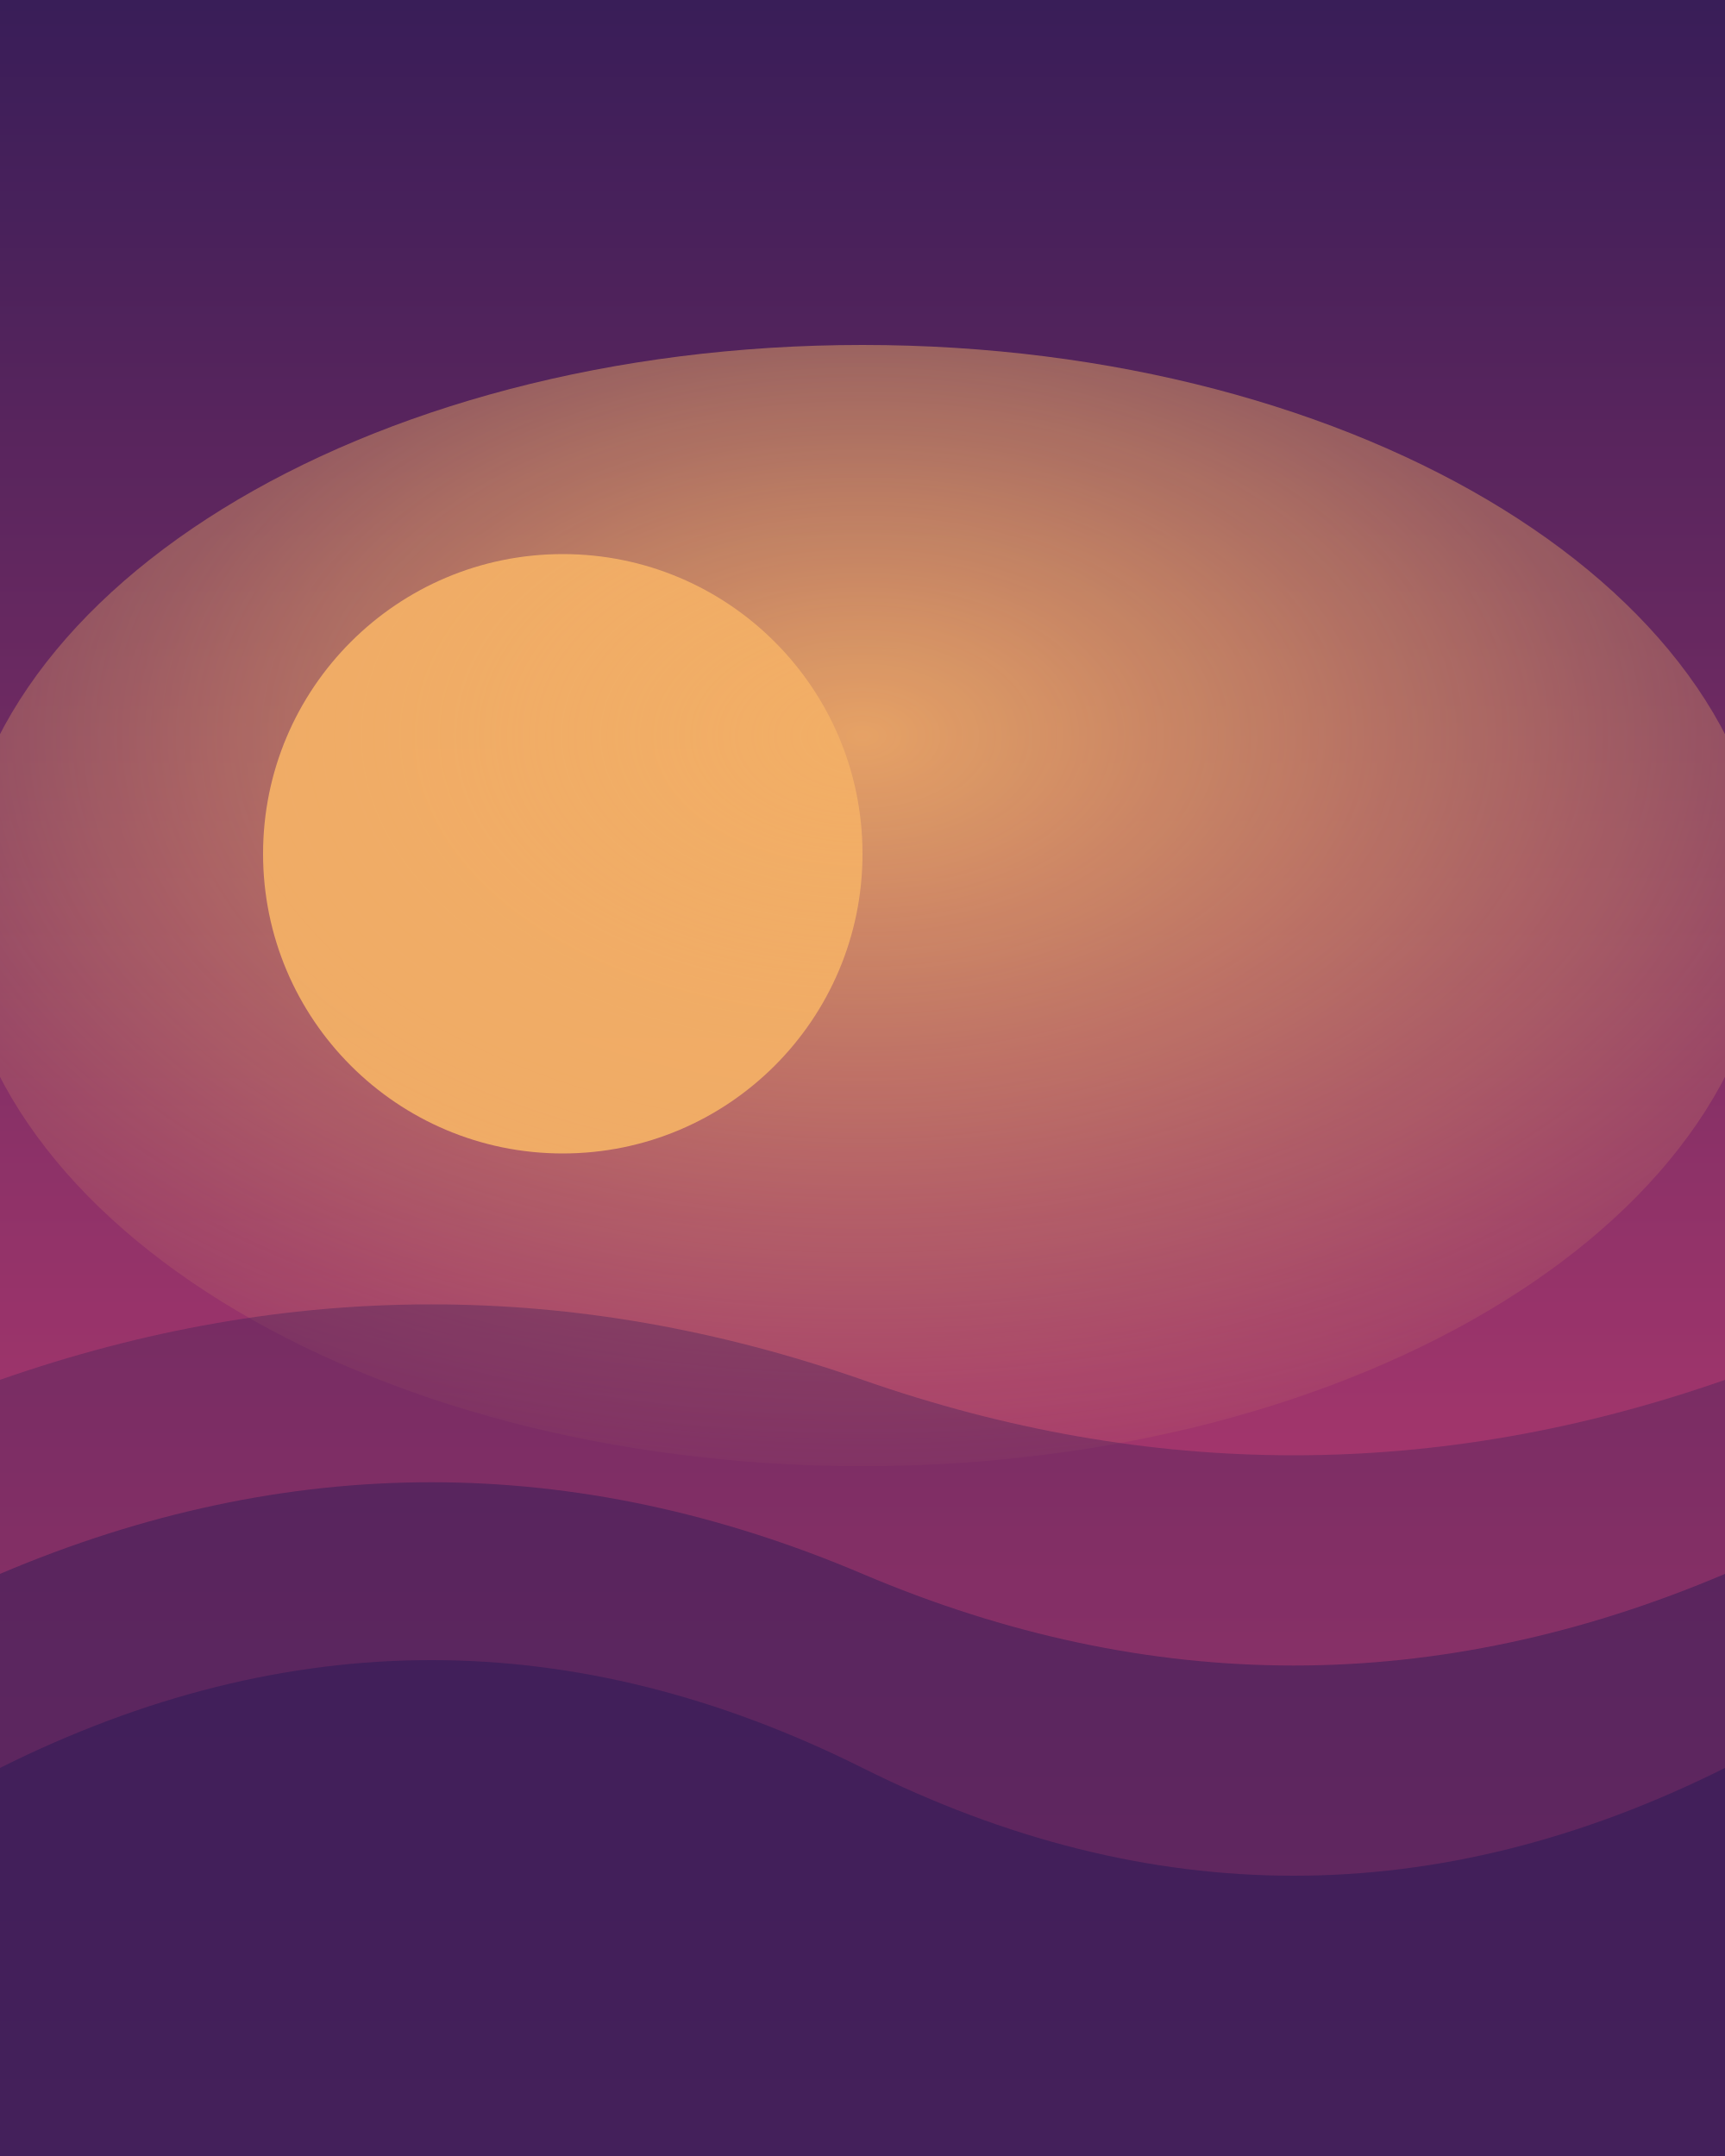
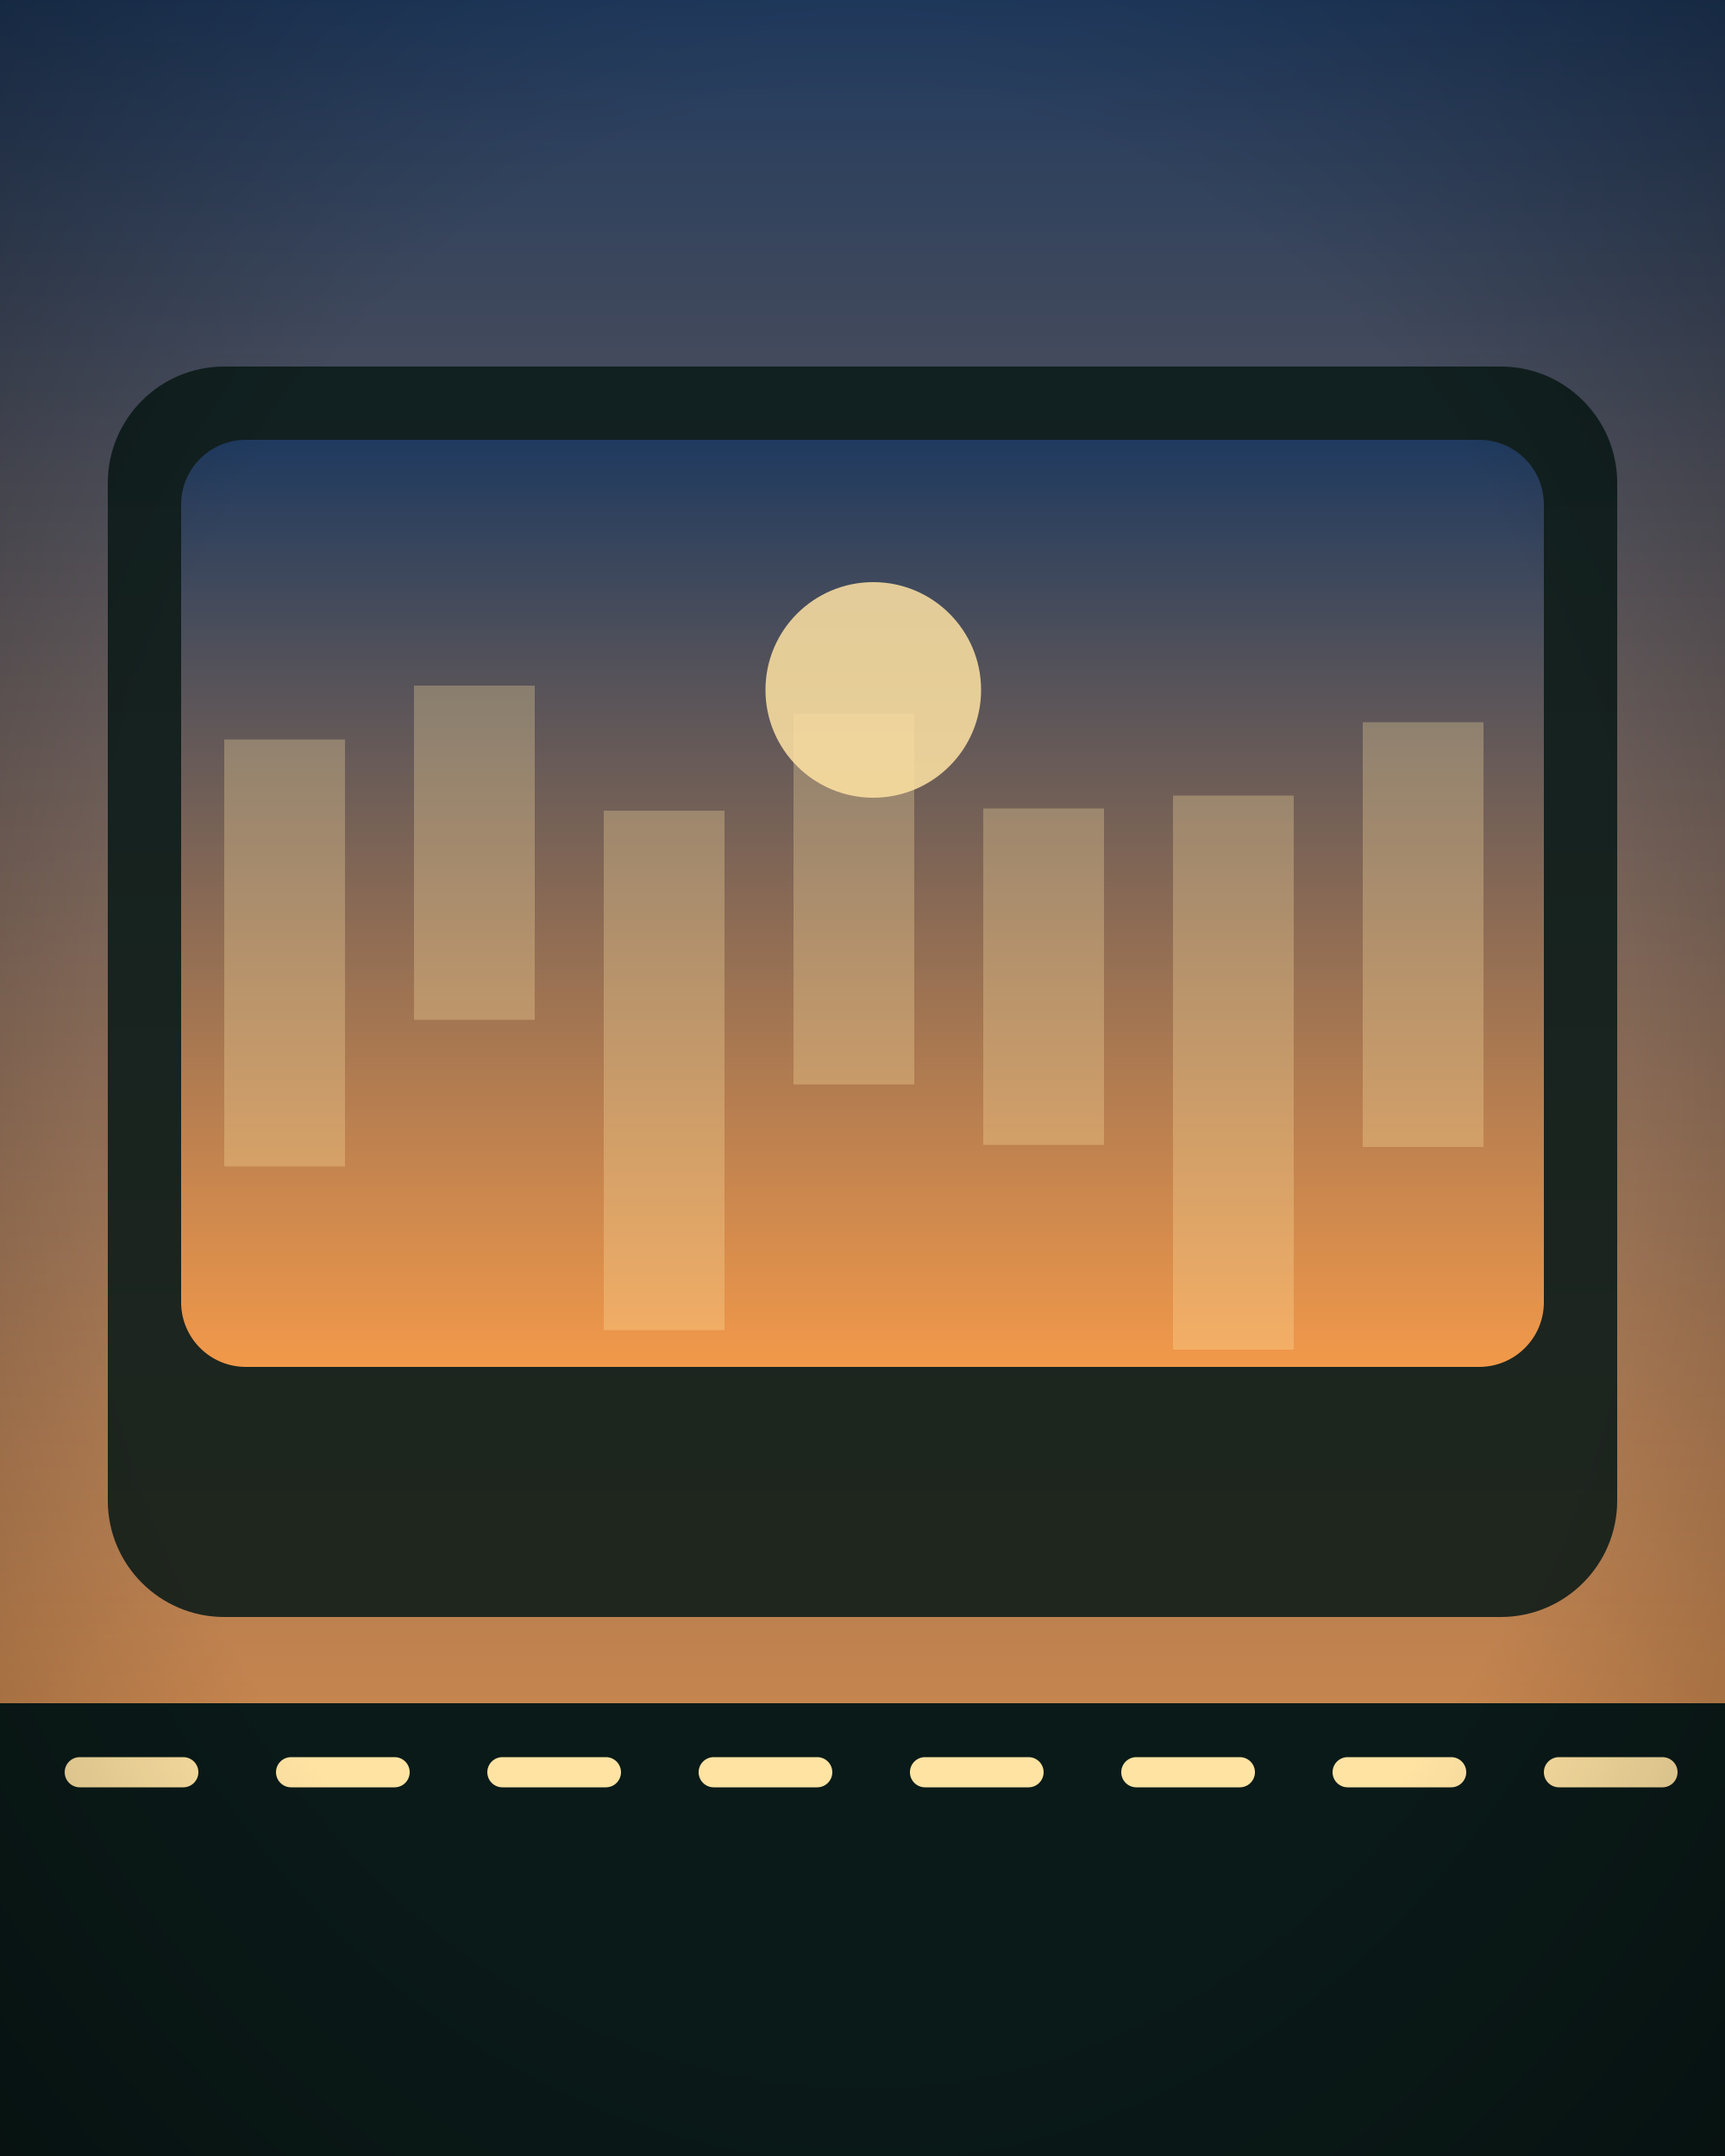
- <svg xmlns="http://www.w3.org/2000/svg" viewBox="0 0 800 1000" width="800" height="1000" role="img" aria-label="Foto contoh 10">
+ <svg xmlns="http://www.w3.org/2000/svg" viewBox="0 0 800 1000" width="800" height="1000" role="img" aria-label="Jendela kereta">
  <defs>
    <linearGradient id="g" x1="0" y1="0" x2="0" y2="1">
-       <stop offset="0" stop-color="#3B1F5C" />
-       <stop offset="1" stop-color="#E0457B" />
+       <stop offset="0" stop-color="#1F3A5F" />
+       <stop offset="1" stop-color="#F2994A" />
    </linearGradient>
    <radialGradient id="l" cx=".5" cy=".35" r=".7">
-       <stop offset="0" stop-color="#FFB86B" stop-opacity=".9" />
-       <stop offset="1" stop-color="#FFB86B" stop-opacity="0" />
+       <stop offset="0" stop-color="#FFE3A3" stop-opacity=".9" />
+       <stop offset="1" stop-color="#FFE3A3" stop-opacity="0" />
    </radialGradient>
-     <filter id="n">
-       <feGaussianBlur stdDeviation="14" />
-     </filter>
+     <radialGradient id="v" cx=".5" cy=".5" r=".75">
+       <stop offset=".6" stop-color="#000" stop-opacity="0" />
+       <stop offset="1" stop-color="#000" stop-opacity=".35" />
+     </radialGradient>
  </defs>
  <rect width="800" height="1000" fill="url(#g)" />
-   <circle cx="261" cy="396" r="139" fill="#FFB86B" opacity=".95" />
-   <ellipse cx="400" cy="420" rx="420" ry="260" fill="url(#l)" />
-   <path d="M0 640 Q 200 570 400 640 T 800 640 V1000 H0Z" fill="#3B1F5C" opacity="0.35" />
-   <path d="M0 730 Q 200 645 400 730 T 800 730 V1000 H0Z" fill="#3B1F5C" opacity="0.55" />
-   <path d="M0 820 Q 200 720 400 820 T 800 820 V1000 H0Z" fill="#3B1F5C" opacity="0.75" />
-   <rect width="800" height="1000" fill="#000" opacity=".05" />
+   <rect x="50" y="170" width="700" height="580" rx="54" fill="#0A1A18" opacity=".88" />
+   <rect x="84" y="204" width="632" height="430" rx="30" fill="url(#g)" />
+   <rect x="104" y="343" width="56" height="198" fill="#FFE3A3" opacity=".3" />
+   <rect x="192" y="318" width="56" height="155" fill="#FFE3A3" opacity=".3" />
+   <rect x="280" y="376" width="56" height="241" fill="#FFE3A3" opacity=".3" />
+   <rect x="368" y="331" width="56" height="172" fill="#FFE3A3" opacity=".3" />
+   <rect x="456" y="375" width="56" height="156" fill="#FFE3A3" opacity=".3" />
+   <rect x="544" y="369" width="56" height="257" fill="#FFE3A3" opacity=".3" />
+   <rect x="632" y="335" width="56" height="197" fill="#FFE3A3" opacity=".3" />
+   <circle cx="405" cy="320" r="50" fill="#FFE3A3" opacity=".85" />
+   <rect x="0" y="790" width="800" height="210" fill="#0A1A18" />
+   <rect x="30" y="815" width="62" height="14" rx="7" fill="#FFE3A3" />
+   <rect x="128" y="815" width="62" height="14" rx="7" fill="#FFE3A3" />
+   <rect x="226" y="815" width="62" height="14" rx="7" fill="#FFE3A3" />
+   <rect x="324" y="815" width="62" height="14" rx="7" fill="#FFE3A3" />
+   <rect x="422" y="815" width="62" height="14" rx="7" fill="#FFE3A3" />
+   <rect x="520" y="815" width="62" height="14" rx="7" fill="#FFE3A3" />
+   <rect x="618" y="815" width="62" height="14" rx="7" fill="#FFE3A3" />
+   <rect x="716" y="815" width="62" height="14" rx="7" fill="#FFE3A3" />
+   <rect width="800" height="1000" fill="url(#v)" />
</svg>
